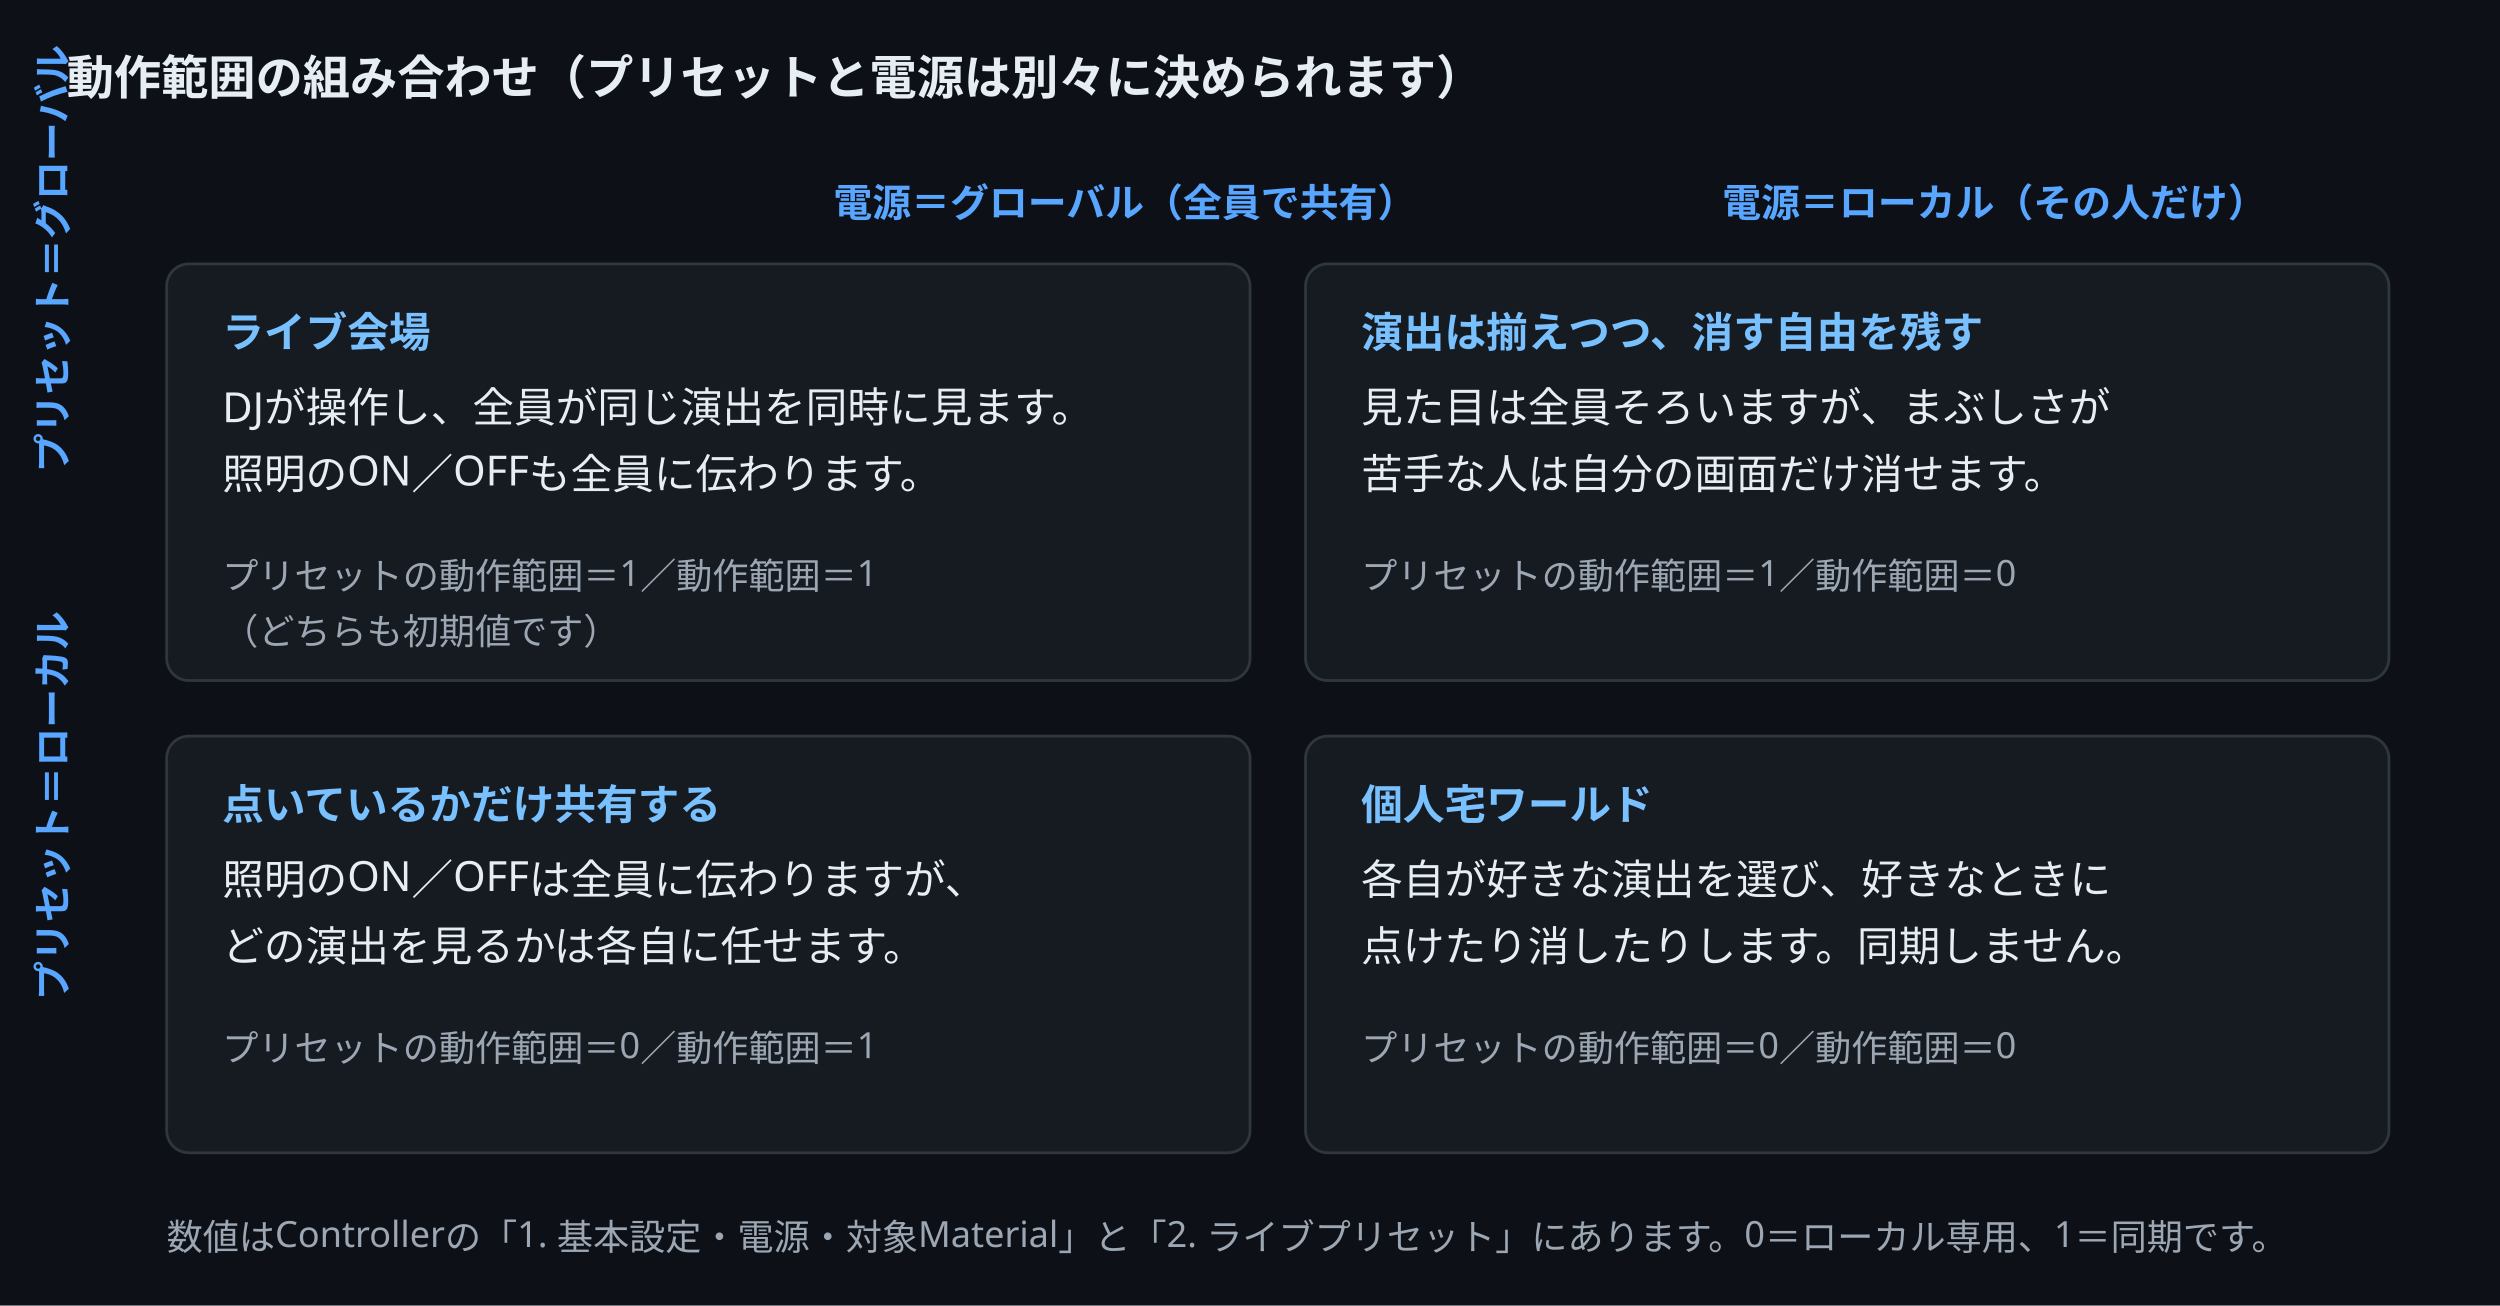
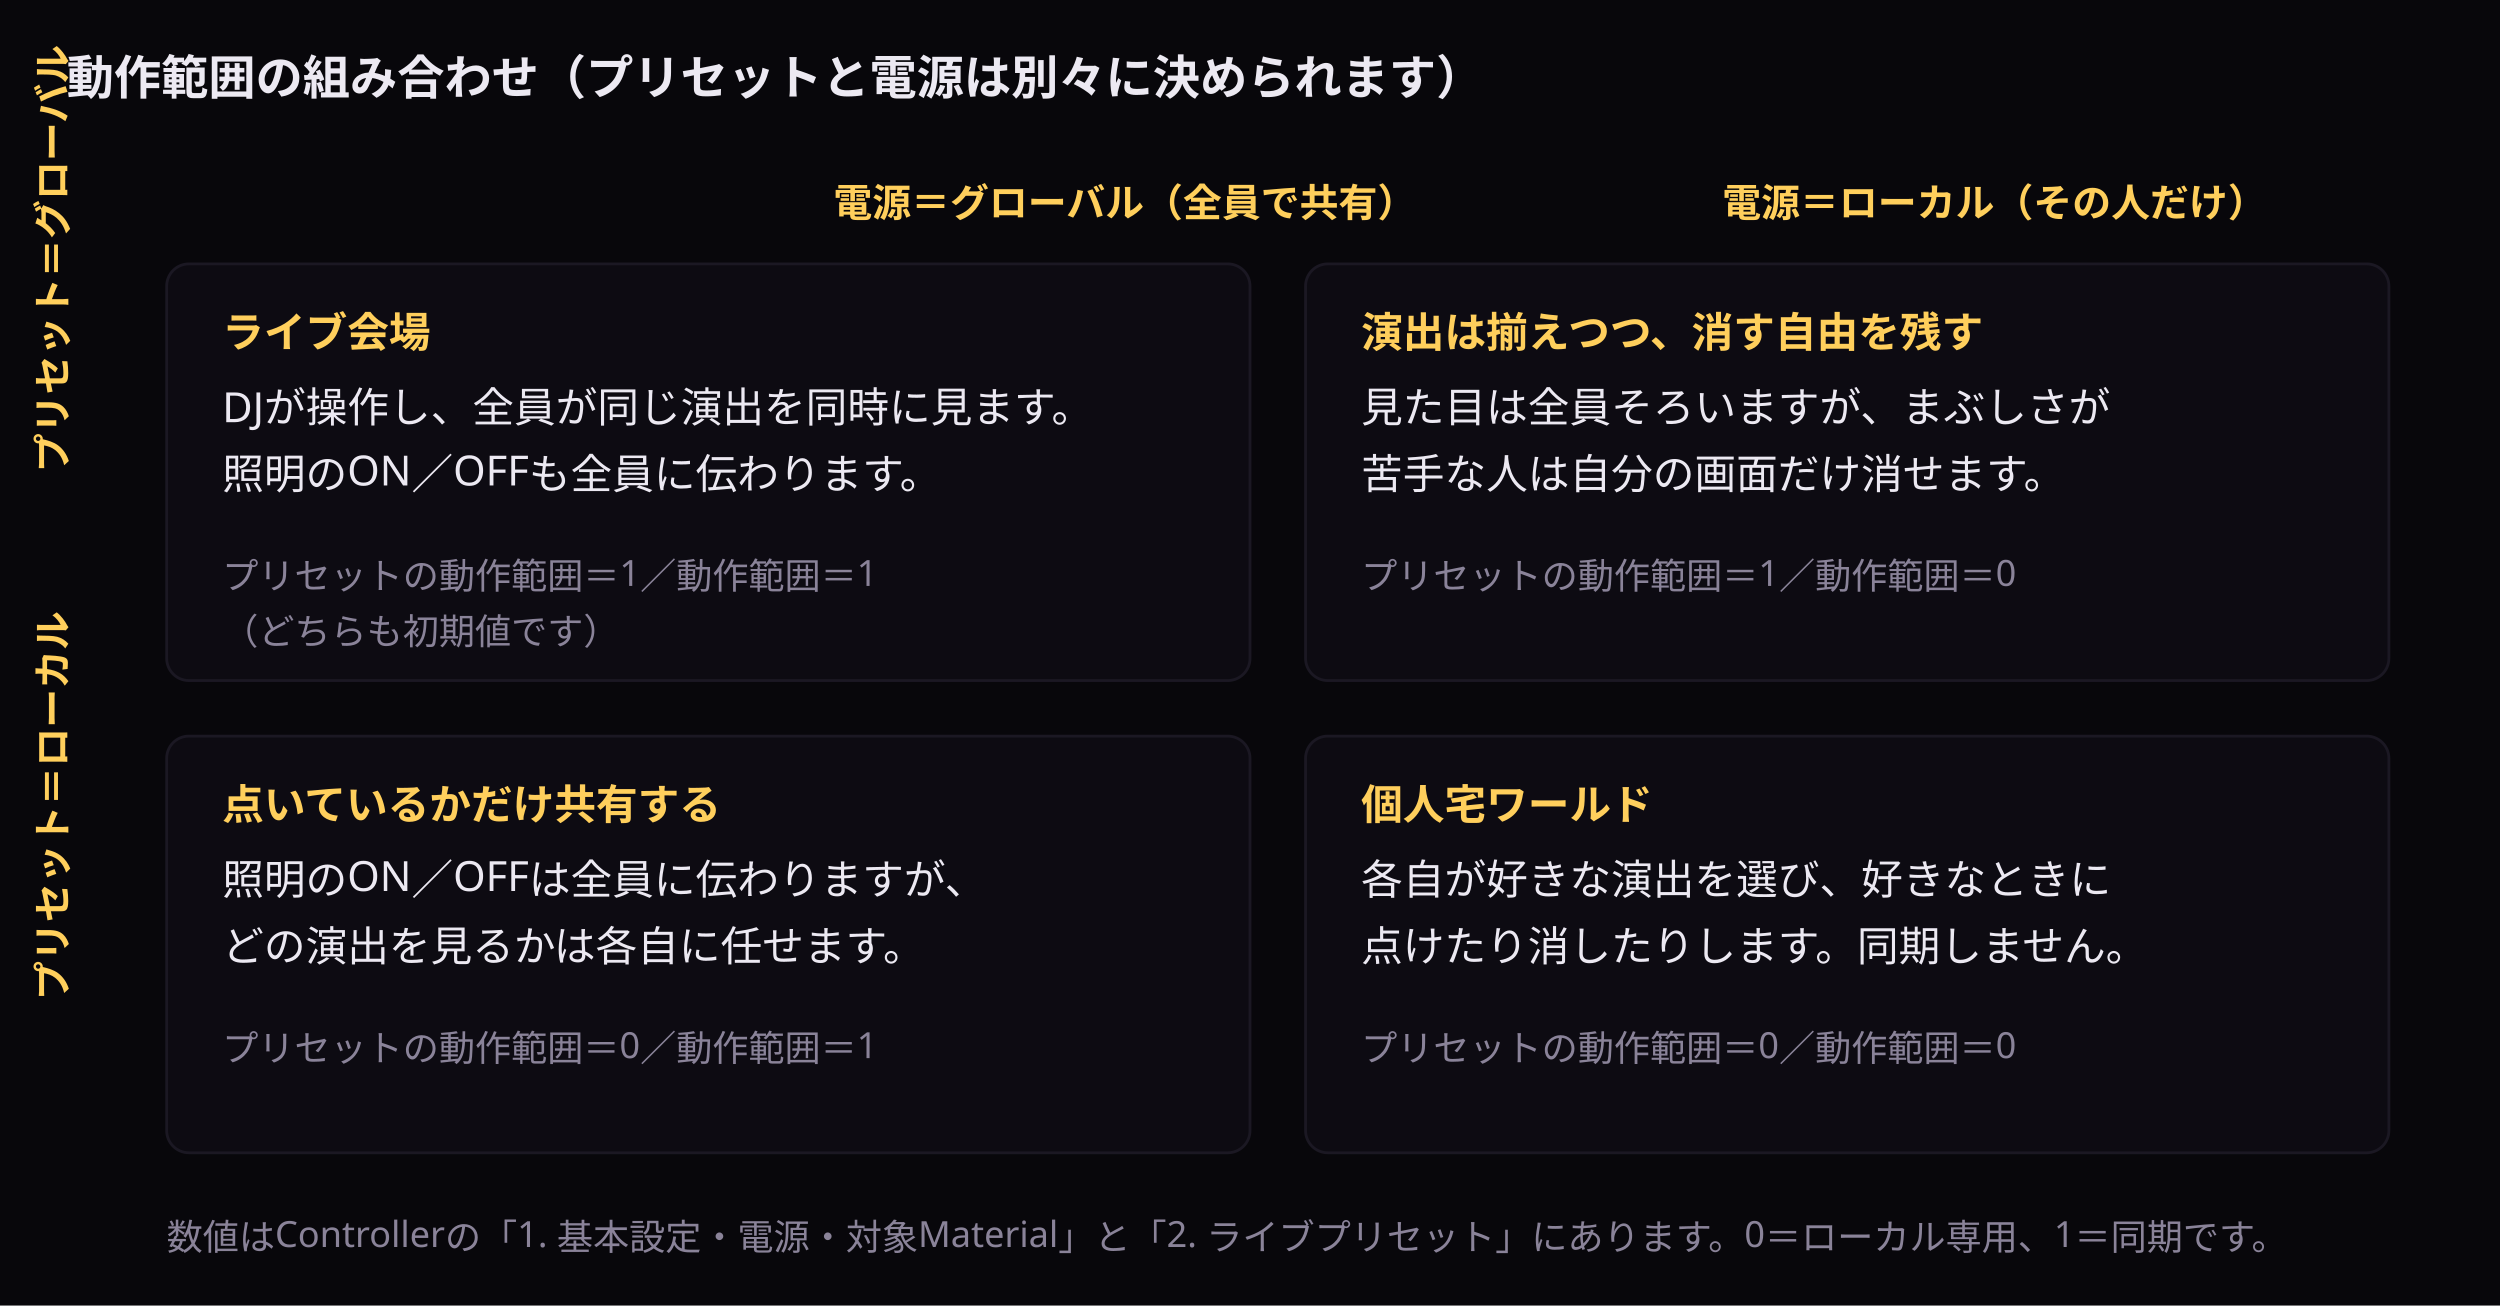
<svg xmlns="http://www.w3.org/2000/svg" viewBox="0 0 900 470" role="img" aria-label="プリセットと電源の動作範囲の組み合わせ4通り">
  <style>
-  .bg{fill:#0d1117}
-  .cell{fill:#161b22;stroke:#30363d;stroke-width:1;rx:8}
-  .t{fill:#e6edf3;font:15px "Segoe UI","Noto Sans JP",sans-serif}
-  .h{fill:#79c0ff;font:bold 15px "Segoe UI","Noto Sans JP",sans-serif}
-  .m{fill:#9da7b3;font:13px "Segoe UI","Noto Sans JP",sans-serif}
-  .ttl{fill:#e6edf3;font:bold 17px "Segoe UI","Noto Sans JP",sans-serif}
-  .ax{fill:#58a6ff;font:bold 14px "Segoe UI","Noto Sans JP",sans-serif}
+  .bg{fill:#08070b}
+  .cell{fill:#0d0b12;stroke:#1b1823;stroke-width:1;rx:8}
+  .t{fill:#ece9f2;font:15px "Segoe UI","Hiragino Kaku Gothic ProN","Yu Gothic UI","Meiryo",sans-serif}
+  .h{fill:#ffcf5c;font:bold 15px "Segoe UI","Hiragino Kaku Gothic ProN","Yu Gothic UI","Meiryo",sans-serif}
+  .m{fill:#8a8399;font:13px "Segoe UI","Hiragino Kaku Gothic ProN","Yu Gothic UI","Meiryo",sans-serif}
+  .ttl{fill:#ece9f2;font:bold 17px "Segoe UI","Hiragino Kaku Gothic ProN","Yu Gothic UI","Meiryo",sans-serif}
+  .ax{fill:#ffcf5c;font:bold 14px "Segoe UI","Hiragino Kaku Gothic ProN","Yu Gothic UI","Meiryo",sans-serif}
</style>
  <rect class="bg" width="900" height="470" />
  <text class="ttl" x="24" y="34">動作範囲の組み合わせ（プリセットと電源は別々に決められます）</text>
  <text class="ax" x="300" y="78">電源＝グローバル（全員で共有）</text>
  <text class="ax" x="620" y="78">電源＝ローカル（その人だけ）</text>
  <text class="ax" x="24" y="170" transform="rotate(-90 24 170)">プリセット＝グローバル</text>
  <text class="ax" x="24" y="360" transform="rotate(-90 24 360)">プリセット＝ローカル</text>
  <rect class="cell" x="60" y="95" width="390" height="150" rx="8" />
  <text class="h" x="80" y="125">ライブ会場</text>
  <text class="t" x="80" y="152">DJが操作し、全員が同じ演出を同時に見ます。</text>
  <text class="t" x="80" y="176">照明のON／OFFも全員に伝わります。</text>
  <text class="m" x="80" y="212">プリセットの動作範囲＝1／動作範囲＝1</text>
  <text class="m" x="80" y="232">（どちらも初期値です）</text>
  <rect class="cell" x="470" y="95" width="390" height="150" rx="8" />
  <text class="h" x="490" y="125">演出は揃えつつ、消す自由を残す</text>
  <text class="t" x="490" y="152">見た目は全員そろいますが、まぶしさが</text>
  <text class="t" x="490" y="176">苦手な人は自分の画面だけ消せます。</text>
  <text class="m" x="490" y="212">プリセットの動作範囲＝1／動作範囲＝0</text>
  <rect class="cell" x="60" y="265" width="390" height="150" rx="8" />
  <text class="h" x="80" y="295">点いているかだけ共有する</text>
  <text class="t" x="80" y="322">照明のON／OFFは全員に伝わりますが、</text>
  <text class="t" x="80" y="346">どの演出を見るかは各自に任せます。</text>
  <text class="m" x="80" y="382">プリセットの動作範囲＝0／動作範囲＝1</text>
  <rect class="cell" x="470" y="265" width="390" height="150" rx="8" />
  <text class="h" x="490" y="295">個人宅ワールド</text>
  <text class="t" x="490" y="322">各自が好きな演出を選び、好きなときに</text>
  <text class="t" x="490" y="346">点けたり消したりします。同期しません。</text>
  <text class="m" x="490" y="382">プリセットの動作範囲＝0／動作範囲＝0</text>
  <text class="m" x="60" y="450">数値はControllerの「1. 基本設定・電源・対象Material」と「2. ライブプリセット」にあります。0＝ローカル専用、1＝同期です。</text>
</svg>
